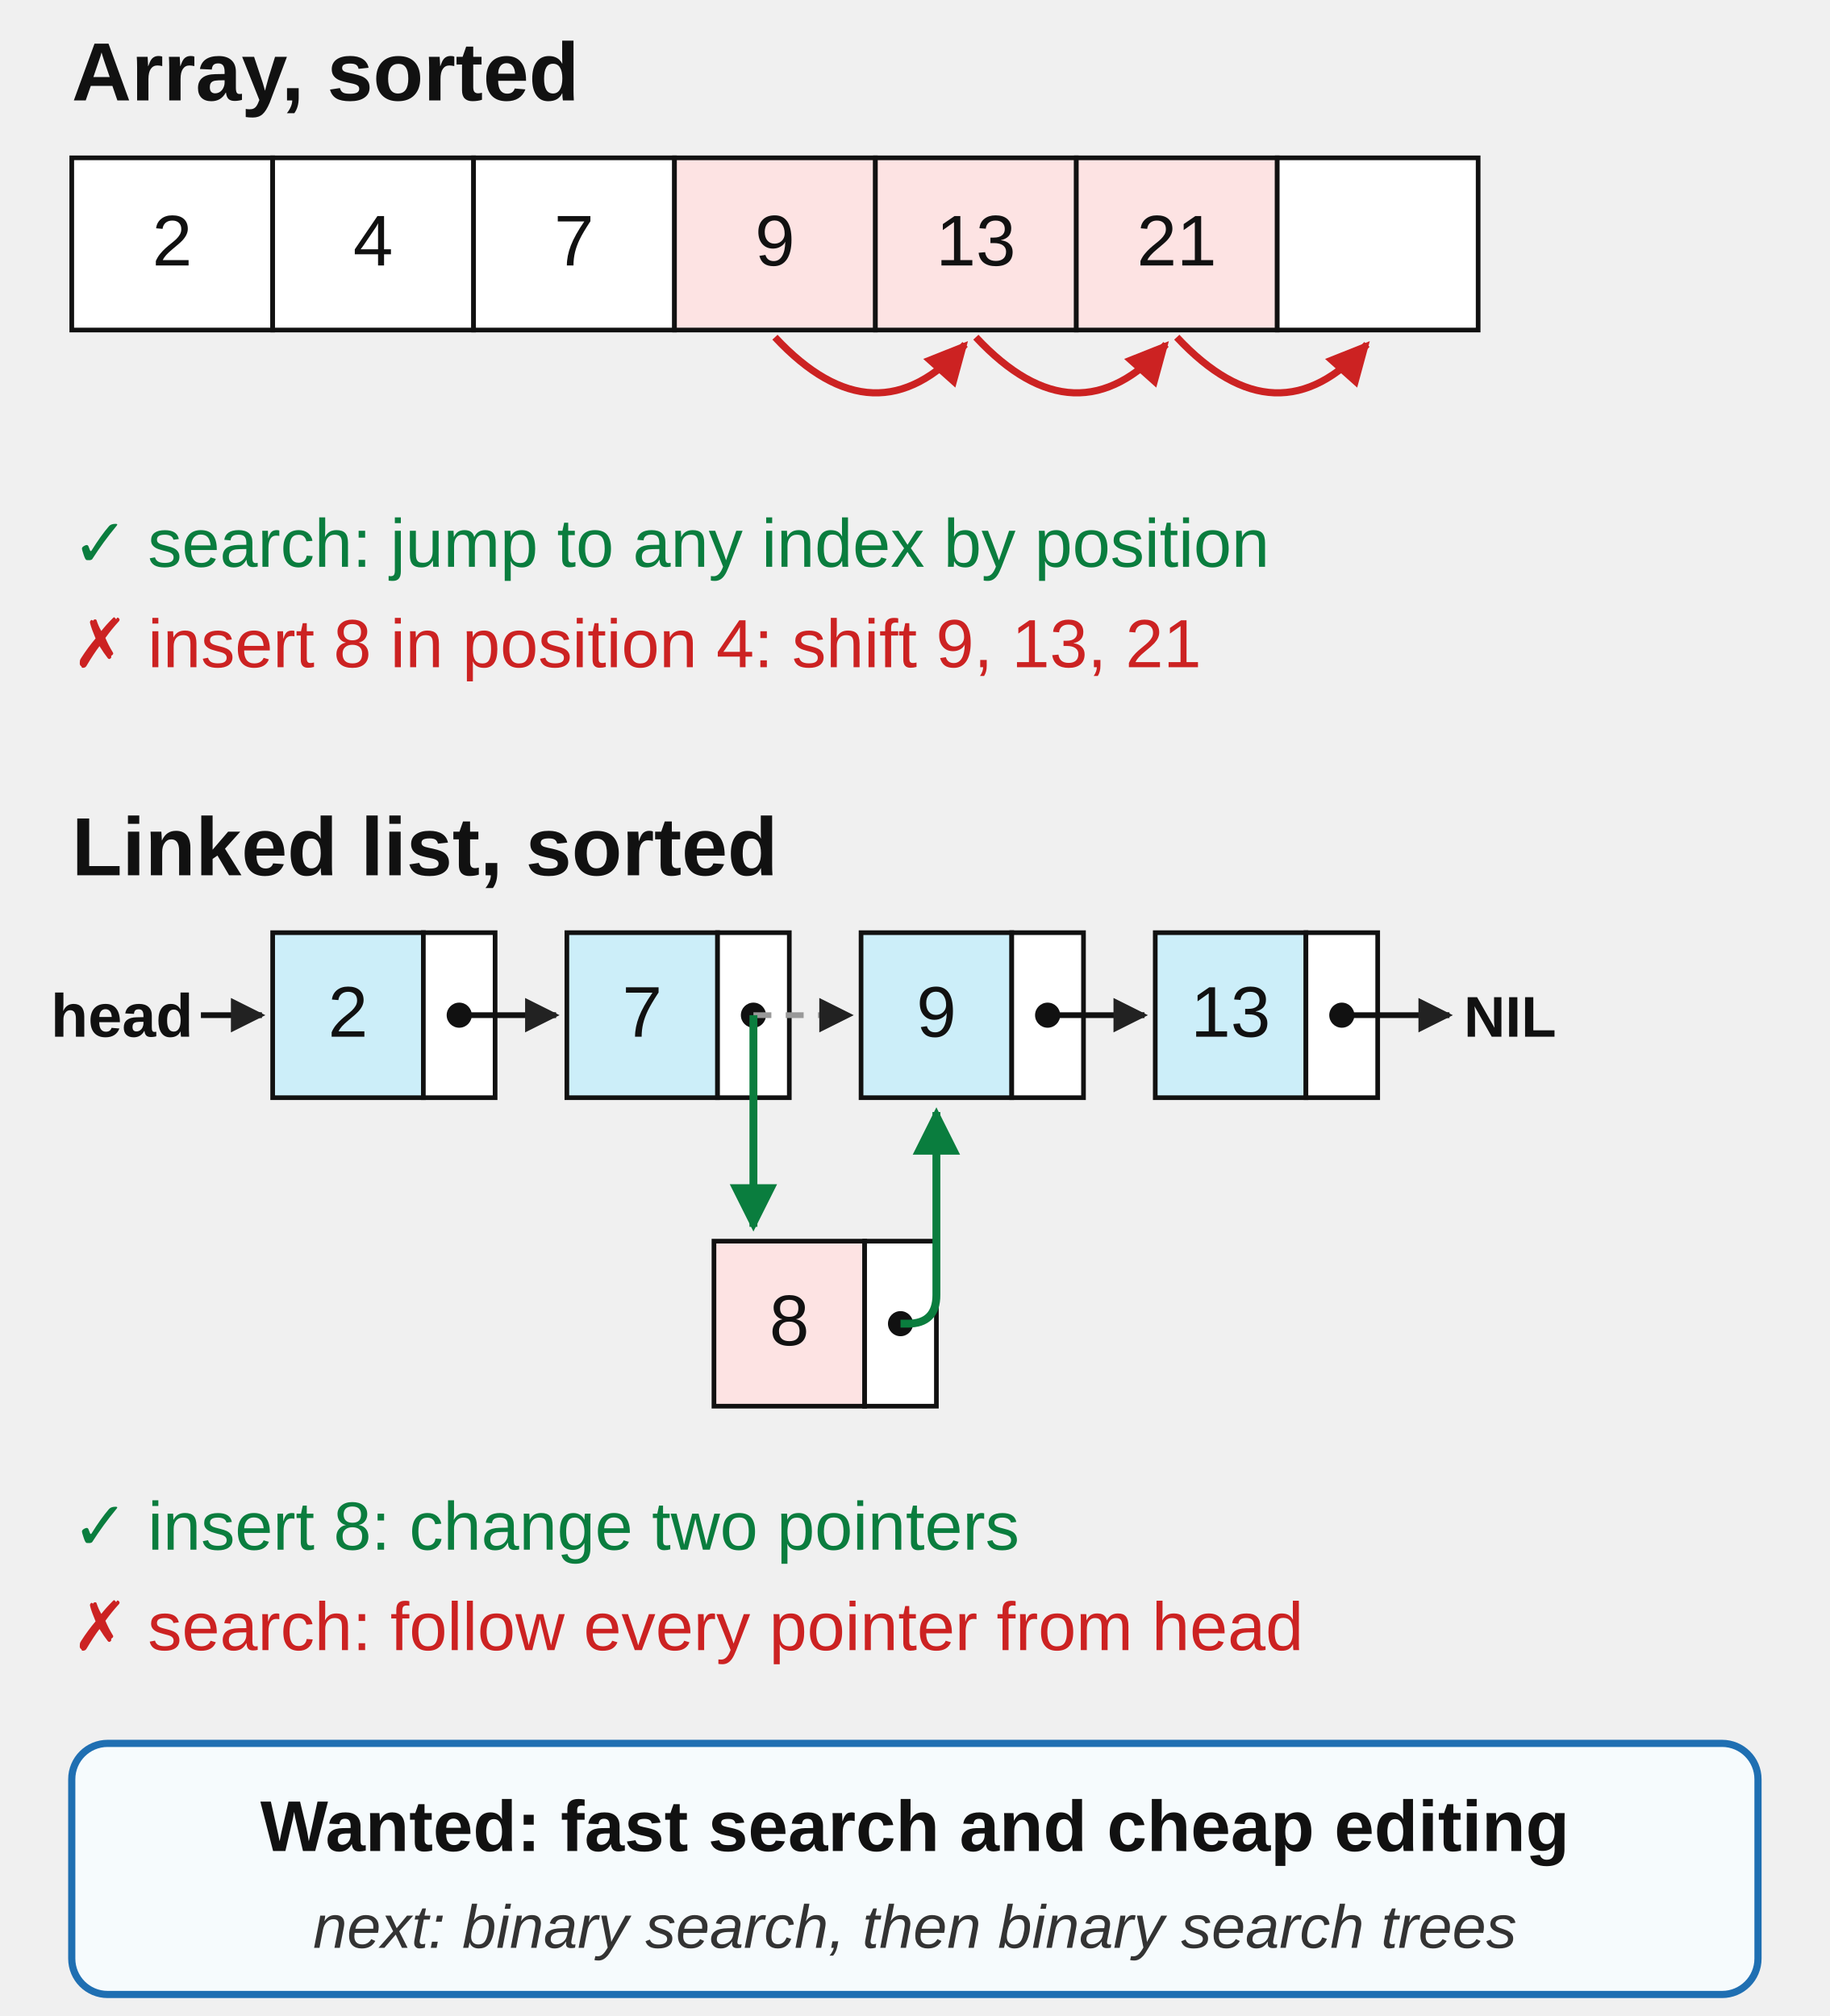
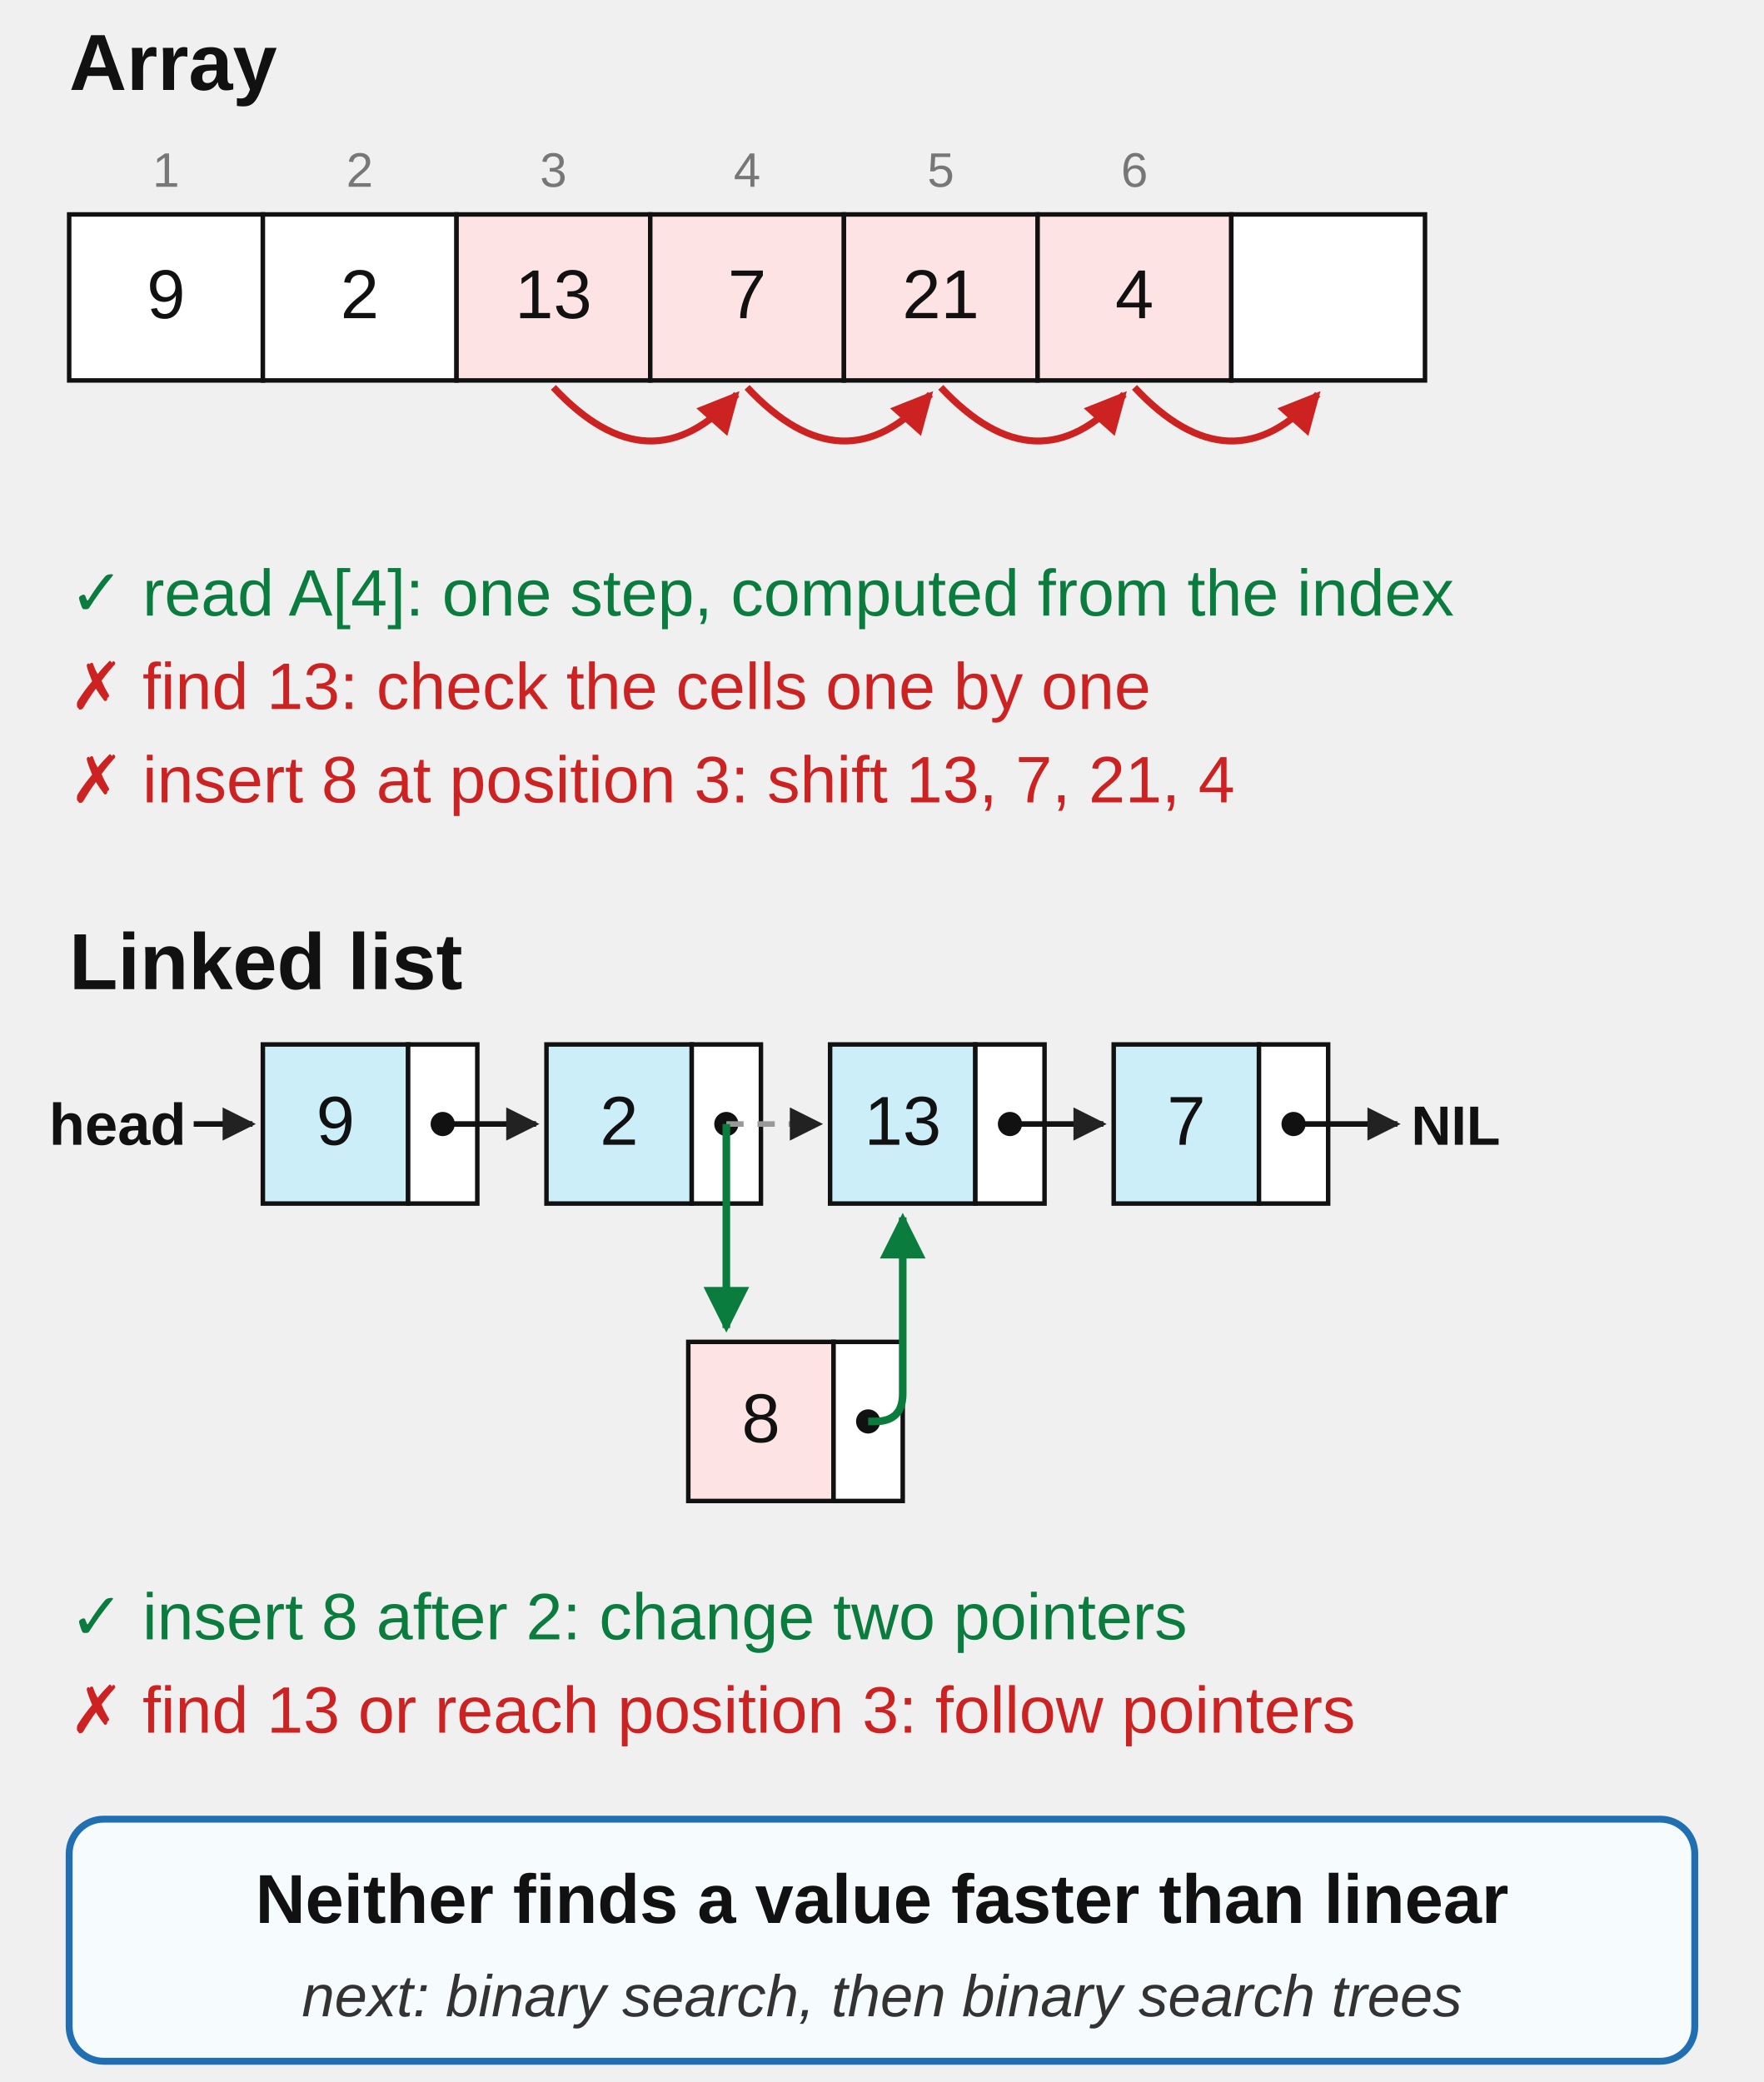
- <svg xmlns="http://www.w3.org/2000/svg" viewBox="0 0 510 562" width="510" height="562" font-family="Arial, Helvetica, sans-serif">
+ <svg xmlns="http://www.w3.org/2000/svg" viewBox="0 0 510 602" width="510" height="602" font-family="Arial, Helvetica, sans-serif">
  <defs>
    <marker id="a" viewBox="0 0 10 10" refX="9" refY="5" markerWidth="6" markerHeight="6" orient="auto-start-reverse">
      <path d="M 0 0 L 10 5 L 0 10 z" fill="#222" />
    </marker>
    <marker id="ab" viewBox="0 0 10 10" refX="9" refY="5" markerWidth="6" markerHeight="6" orient="auto-start-reverse">
      <path d="M 0 0 L 10 5 L 0 10 z" fill="#1f6fb2" />
    </marker>
    <marker id="ar" viewBox="0 0 10 10" refX="9" refY="5" markerWidth="6" markerHeight="6" orient="auto-start-reverse">
      <path d="M 0 0 L 10 5 L 0 10 z" fill="#cc2222" />
    </marker>
  </defs>
  <defs>
    <marker id="ag" viewBox="0 0 10 10" refX="9" refY="5" markerWidth="6" markerHeight="6" orient="auto-start-reverse">
      <path d="M 0 0 L 10 5 L 0 10 z" fill="#0a7d3e" />
    </marker>
  </defs>
-   <text x="20" y="28" text-anchor="start" font-size="23" fill="#111" font-weight="bold" font-style="normal">Array, sorted</text>
-   <rect x="20" y="44" width="56" height="48" fill="#fff" stroke="#111" stroke-width="1.3" />
-   <text x="48.0" y="74.0" text-anchor="middle" font-size="20" fill="#111" font-weight="normal" font-style="normal">2</text>
-   <rect x="76" y="44" width="56" height="48" fill="#fff" stroke="#111" stroke-width="1.3" />
-   <text x="104.0" y="74.0" text-anchor="middle" font-size="20" fill="#111" font-weight="normal" font-style="normal">4</text>
-   <rect x="132" y="44" width="56" height="48" fill="#fff" stroke="#111" stroke-width="1.3" />
-   <text x="160.0" y="74.0" text-anchor="middle" font-size="20" fill="#111" font-weight="normal" font-style="normal">7</text>
-   <rect x="188" y="44" width="56" height="48" fill="#fde3e3" stroke="#111" stroke-width="1.3" />
-   <text x="216.0" y="74.0" text-anchor="middle" font-size="20" fill="#111" font-weight="normal" font-style="normal">9</text>
-   <rect x="244" y="44" width="56" height="48" fill="#fde3e3" stroke="#111" stroke-width="1.3" />
-   <text x="272.0" y="74.0" text-anchor="middle" font-size="20" fill="#111" font-weight="normal" font-style="normal">13</text>
-   <rect x="300" y="44" width="56" height="48" fill="#fde3e3" stroke="#111" stroke-width="1.3" />
-   <text x="328.0" y="74.0" text-anchor="middle" font-size="20" fill="#111" font-weight="normal" font-style="normal">21</text>
-   <rect x="356" y="44" width="56" height="48" fill="#fff" stroke="#111" stroke-width="1.3" />
-   <text x="384.0" y="74.0" text-anchor="middle" font-size="20" fill="#111" font-weight="normal" font-style="normal" />
-   <path d="M 216.0 94 Q 244.0 124 269.0 96" fill="none" stroke="#cc2222" stroke-width="2" marker-end="url(#ar)" />
-   <path d="M 272.0 94 Q 300.0 124 325.0 96" fill="none" stroke="#cc2222" stroke-width="2" marker-end="url(#ar)" />
-   <path d="M 328.0 94 Q 356.0 124 381.0 96" fill="none" stroke="#cc2222" stroke-width="2" marker-end="url(#ar)" />
-   <text x="20" y="158" text-anchor="start" font-size="19" fill="#0a7d3e" font-weight="normal" font-style="normal">✓ search: jump to any index by position</text>
-   <text x="20" y="186" text-anchor="start" font-size="19" fill="#cc2222" font-weight="normal" font-style="normal">✗ insert 8 in position 4: shift 9, 13, 21</text>
-   <text x="20" y="244" text-anchor="start" font-size="23" fill="#111" font-weight="bold" font-style="normal">Linked list, sorted</text>
-   <text x="34" y="289" text-anchor="middle" font-size="17" fill="#111" font-weight="bold" font-style="normal">head</text>
-   <line x1="56" y1="283" x2="73" y2="283" stroke="#111" stroke-width="1.6" marker-end="url(#a)" />
-   <rect x="76" y="260" width="42" height="46" fill="#cceef9" stroke="#111" stroke-width="1.3" />
-   <text x="97.0" y="289.0" text-anchor="middle" font-size="20" fill="#111" font-weight="normal" font-style="normal">2</text>
-   <rect x="118" y="260" width="20" height="46" fill="#fff" stroke="#111" stroke-width="1.3" />
-   <text x="128.0" y="289.0" text-anchor="middle" font-size="17" fill="#111" font-weight="normal" font-style="normal" />
-   <circle cx="128.0" cy="283" r="3.5" fill="#111" />
-   <line x1="128.0" y1="283" x2="155" y2="283" stroke="#111" stroke-width="1.6" marker-end="url(#a)" />
-   <rect x="158" y="260" width="42" height="46" fill="#cceef9" stroke="#111" stroke-width="1.3" />
-   <text x="179.0" y="289.0" text-anchor="middle" font-size="20" fill="#111" font-weight="normal" font-style="normal">7</text>
-   <rect x="200" y="260" width="20" height="46" fill="#fff" stroke="#111" stroke-width="1.3" />
-   <text x="210.0" y="289.0" text-anchor="middle" font-size="17" fill="#111" font-weight="normal" font-style="normal" />
-   <circle cx="210.0" cy="283" r="3.5" fill="#111" />
-   <line x1="210.0" y1="283" x2="237" y2="283" stroke="#999" stroke-width="1.6" stroke-dasharray="5 4" marker-end="url(#a)" />
-   <rect x="240" y="260" width="42" height="46" fill="#cceef9" stroke="#111" stroke-width="1.3" />
-   <text x="261.0" y="289.0" text-anchor="middle" font-size="20" fill="#111" font-weight="normal" font-style="normal">9</text>
-   <rect x="282" y="260" width="20" height="46" fill="#fff" stroke="#111" stroke-width="1.3" />
-   <text x="292.0" y="289.0" text-anchor="middle" font-size="17" fill="#111" font-weight="normal" font-style="normal" />
-   <circle cx="292.0" cy="283" r="3.5" fill="#111" />
-   <line x1="292.0" y1="283" x2="319" y2="283" stroke="#111" stroke-width="1.6" marker-end="url(#a)" />
-   <rect x="322" y="260" width="42" height="46" fill="#cceef9" stroke="#111" stroke-width="1.3" />
-   <text x="343.0" y="289.0" text-anchor="middle" font-size="20" fill="#111" font-weight="normal" font-style="normal">13</text>
-   <rect x="364" y="260" width="20" height="46" fill="#fff" stroke="#111" stroke-width="1.3" />
-   <text x="374.0" y="289.0" text-anchor="middle" font-size="17" fill="#111" font-weight="normal" font-style="normal" />
-   <circle cx="374.0" cy="283" r="3.5" fill="#111" />
-   <line x1="374.0" y1="283" x2="404" y2="283" stroke="#111" stroke-width="1.6" marker-end="url(#a)" />
-   <text x="408" y="289" text-anchor="start" font-size="16" fill="#111" font-weight="bold" font-style="normal">NIL</text>
-   <rect x="199.0" y="346" width="42" height="46" fill="#fde3e3" stroke="#111" stroke-width="1.3" />
-   <text x="220.0" y="375.0" text-anchor="middle" font-size="20" fill="#111" font-weight="normal" font-style="normal">8</text>
-   <rect x="241.0" y="346" width="20" height="46" fill="#fff" stroke="#111" stroke-width="1.3" />
-   <text x="251.0" y="375.0" text-anchor="middle" font-size="17" fill="#111" font-weight="normal" font-style="normal" />
-   <circle cx="251.0" cy="369" r="3.5" fill="#111" />
-   <line x1="210.0" y1="283" x2="210.0" y2="342" stroke="#0a7d3e" stroke-width="2.2" marker-end="url(#ag)" />
-   <path d="M 251.0 369 L 253.0 369 Q 261.0 369 261.0 361 L 261.0 310" fill="none" stroke="#0a7d3e" stroke-width="2.2" marker-end="url(#ag)" />
-   <text x="20" y="432" text-anchor="start" font-size="19" fill="#0a7d3e" font-weight="normal" font-style="normal">✓ insert 8: change two pointers</text>
-   <text x="20" y="460" text-anchor="start" font-size="19" fill="#cc2222" font-weight="normal" font-style="normal">✗ search: follow every pointer from head</text>
-   <rect x="20" y="486" width="470" height="70" rx="10" fill="#f6fbfd" stroke="#1f6fb2" stroke-width="2" />
-   <text x="255" y="516" text-anchor="middle" font-size="20" fill="#111" font-weight="bold" font-style="normal">Wanted: fast search and cheap editing</text>
-   <text x="255" y="543" text-anchor="middle" font-size="17" fill="#333" font-weight="normal" font-style="italic">next: binary search, then binary search trees</text>
+   <text x="20" y="26" text-anchor="start" font-size="23" fill="#111" font-weight="bold" font-style="normal">Array</text>
+   <text x="48.0" y="54" text-anchor="middle" font-size="14" fill="#777" font-weight="normal" font-style="normal">1</text>
+   <text x="104.0" y="54" text-anchor="middle" font-size="14" fill="#777" font-weight="normal" font-style="normal">2</text>
+   <text x="160.0" y="54" text-anchor="middle" font-size="14" fill="#777" font-weight="normal" font-style="normal">3</text>
+   <text x="216.0" y="54" text-anchor="middle" font-size="14" fill="#777" font-weight="normal" font-style="normal">4</text>
+   <text x="272.0" y="54" text-anchor="middle" font-size="14" fill="#777" font-weight="normal" font-style="normal">5</text>
+   <text x="328.0" y="54" text-anchor="middle" font-size="14" fill="#777" font-weight="normal" font-style="normal">6</text>
+   <rect x="20" y="62" width="56" height="48" fill="#fff" stroke="#111" stroke-width="1.3" />
+   <text x="48.0" y="92.0" text-anchor="middle" font-size="20" fill="#111" font-weight="normal" font-style="normal">9</text>
+   <rect x="76" y="62" width="56" height="48" fill="#fff" stroke="#111" stroke-width="1.3" />
+   <text x="104.0" y="92.0" text-anchor="middle" font-size="20" fill="#111" font-weight="normal" font-style="normal">2</text>
+   <rect x="132" y="62" width="56" height="48" fill="#fde3e3" stroke="#111" stroke-width="1.3" />
+   <text x="160.0" y="92.0" text-anchor="middle" font-size="20" fill="#111" font-weight="normal" font-style="normal">13</text>
+   <rect x="188" y="62" width="56" height="48" fill="#fde3e3" stroke="#111" stroke-width="1.3" />
+   <text x="216.0" y="92.0" text-anchor="middle" font-size="20" fill="#111" font-weight="normal" font-style="normal">7</text>
+   <rect x="244" y="62" width="56" height="48" fill="#fde3e3" stroke="#111" stroke-width="1.3" />
+   <text x="272.0" y="92.0" text-anchor="middle" font-size="20" fill="#111" font-weight="normal" font-style="normal">21</text>
+   <rect x="300" y="62" width="56" height="48" fill="#fde3e3" stroke="#111" stroke-width="1.3" />
+   <text x="328.0" y="92.0" text-anchor="middle" font-size="20" fill="#111" font-weight="normal" font-style="normal">4</text>
+   <rect x="356" y="62" width="56" height="48" fill="#fff" stroke="#111" stroke-width="1.3" />
+   <text x="384.0" y="92.0" text-anchor="middle" font-size="20" fill="#111" font-weight="normal" font-style="normal" />
+   <path d="M 160.0 112 Q 188.0 142 213.0 114" fill="none" stroke="#cc2222" stroke-width="2" marker-end="url(#ar)" />
+   <path d="M 216.0 112 Q 244.0 142 269.0 114" fill="none" stroke="#cc2222" stroke-width="2" marker-end="url(#ar)" />
+   <path d="M 272.0 112 Q 300.0 142 325.0 114" fill="none" stroke="#cc2222" stroke-width="2" marker-end="url(#ar)" />
+   <path d="M 328.0 112 Q 356.0 142 381.0 114" fill="none" stroke="#cc2222" stroke-width="2" marker-end="url(#ar)" />
+   <text x="20" y="178" text-anchor="start" font-size="19" fill="#0a7d3e" font-weight="normal" font-style="normal">✓ read A[4]: one step, computed from the index</text>
+   <text x="20" y="205" text-anchor="start" font-size="19" fill="#cc2222" font-weight="normal" font-style="normal">✗ find 13: check the cells one by one</text>
+   <text x="20" y="232" text-anchor="start" font-size="19" fill="#cc2222" font-weight="normal" font-style="normal">✗ insert 8 at position 3: shift 13, 7, 21, 4</text>
+   <text x="20" y="286" text-anchor="start" font-size="23" fill="#111" font-weight="bold" font-style="normal">Linked list</text>
+   <text x="34" y="331" text-anchor="middle" font-size="17" fill="#111" font-weight="bold" font-style="normal">head</text>
+   <line x1="56" y1="325" x2="73" y2="325" stroke="#111" stroke-width="1.6" marker-end="url(#a)" />
+   <rect x="76" y="302" width="42" height="46" fill="#cceef9" stroke="#111" stroke-width="1.3" />
+   <text x="97.0" y="331.0" text-anchor="middle" font-size="20" fill="#111" font-weight="normal" font-style="normal">9</text>
+   <rect x="118" y="302" width="20" height="46" fill="#fff" stroke="#111" stroke-width="1.3" />
+   <text x="128.0" y="331.0" text-anchor="middle" font-size="17" fill="#111" font-weight="normal" font-style="normal" />
+   <circle cx="128.0" cy="325" r="3.5" fill="#111" />
+   <line x1="128.0" y1="325" x2="155" y2="325" stroke="#111" stroke-width="1.6" marker-end="url(#a)" />
+   <rect x="158" y="302" width="42" height="46" fill="#cceef9" stroke="#111" stroke-width="1.3" />
+   <text x="179.0" y="331.0" text-anchor="middle" font-size="20" fill="#111" font-weight="normal" font-style="normal">2</text>
+   <rect x="200" y="302" width="20" height="46" fill="#fff" stroke="#111" stroke-width="1.3" />
+   <text x="210.0" y="331.0" text-anchor="middle" font-size="17" fill="#111" font-weight="normal" font-style="normal" />
+   <circle cx="210.0" cy="325" r="3.5" fill="#111" />
+   <line x1="210.0" y1="325" x2="237" y2="325" stroke="#999" stroke-width="1.6" stroke-dasharray="5 4" marker-end="url(#a)" />
+   <rect x="240" y="302" width="42" height="46" fill="#cceef9" stroke="#111" stroke-width="1.3" />
+   <text x="261.0" y="331.0" text-anchor="middle" font-size="20" fill="#111" font-weight="normal" font-style="normal">13</text>
+   <rect x="282" y="302" width="20" height="46" fill="#fff" stroke="#111" stroke-width="1.3" />
+   <text x="292.0" y="331.0" text-anchor="middle" font-size="17" fill="#111" font-weight="normal" font-style="normal" />
+   <circle cx="292.0" cy="325" r="3.5" fill="#111" />
+   <line x1="292.0" y1="325" x2="319" y2="325" stroke="#111" stroke-width="1.6" marker-end="url(#a)" />
+   <rect x="322" y="302" width="42" height="46" fill="#cceef9" stroke="#111" stroke-width="1.3" />
+   <text x="343.0" y="331.0" text-anchor="middle" font-size="20" fill="#111" font-weight="normal" font-style="normal">7</text>
+   <rect x="364" y="302" width="20" height="46" fill="#fff" stroke="#111" stroke-width="1.3" />
+   <text x="374.0" y="331.0" text-anchor="middle" font-size="17" fill="#111" font-weight="normal" font-style="normal" />
+   <circle cx="374.0" cy="325" r="3.5" fill="#111" />
+   <line x1="374.0" y1="325" x2="404" y2="325" stroke="#111" stroke-width="1.6" marker-end="url(#a)" />
+   <text x="408" y="331" text-anchor="start" font-size="16" fill="#111" font-weight="bold" font-style="normal">NIL</text>
+   <rect x="199.0" y="388" width="42" height="46" fill="#fde3e3" stroke="#111" stroke-width="1.3" />
+   <text x="220.0" y="417.0" text-anchor="middle" font-size="20" fill="#111" font-weight="normal" font-style="normal">8</text>
+   <rect x="241.0" y="388" width="20" height="46" fill="#fff" stroke="#111" stroke-width="1.3" />
+   <text x="251.0" y="417.0" text-anchor="middle" font-size="17" fill="#111" font-weight="normal" font-style="normal" />
+   <circle cx="251.0" cy="411" r="3.5" fill="#111" />
+   <line x1="210.0" y1="325" x2="210.0" y2="384" stroke="#0a7d3e" stroke-width="2.2" marker-end="url(#ag)" />
+   <path d="M 251.0 411 L 253.0 411 Q 261.0 411 261.0 403 L 261.0 352" fill="none" stroke="#0a7d3e" stroke-width="2.2" marker-end="url(#ag)" />
+   <text x="20" y="474" text-anchor="start" font-size="19" fill="#0a7d3e" font-weight="normal" font-style="normal">✓ insert 8 after 2: change two pointers</text>
+   <text x="20" y="501" text-anchor="start" font-size="19" fill="#cc2222" font-weight="normal" font-style="normal">✗ find 13 or reach position 3: follow pointers</text>
+   <rect x="20" y="526" width="470" height="70" rx="10" fill="#f6fbfd" stroke="#1f6fb2" stroke-width="2" />
+   <text x="255" y="556" text-anchor="middle" font-size="20" fill="#111" font-weight="bold" font-style="normal">Neither finds a value faster than linear</text>
+   <text x="255" y="583" text-anchor="middle" font-size="17" fill="#333" font-weight="normal" font-style="italic">next: binary search, then binary search trees</text>
</svg>
